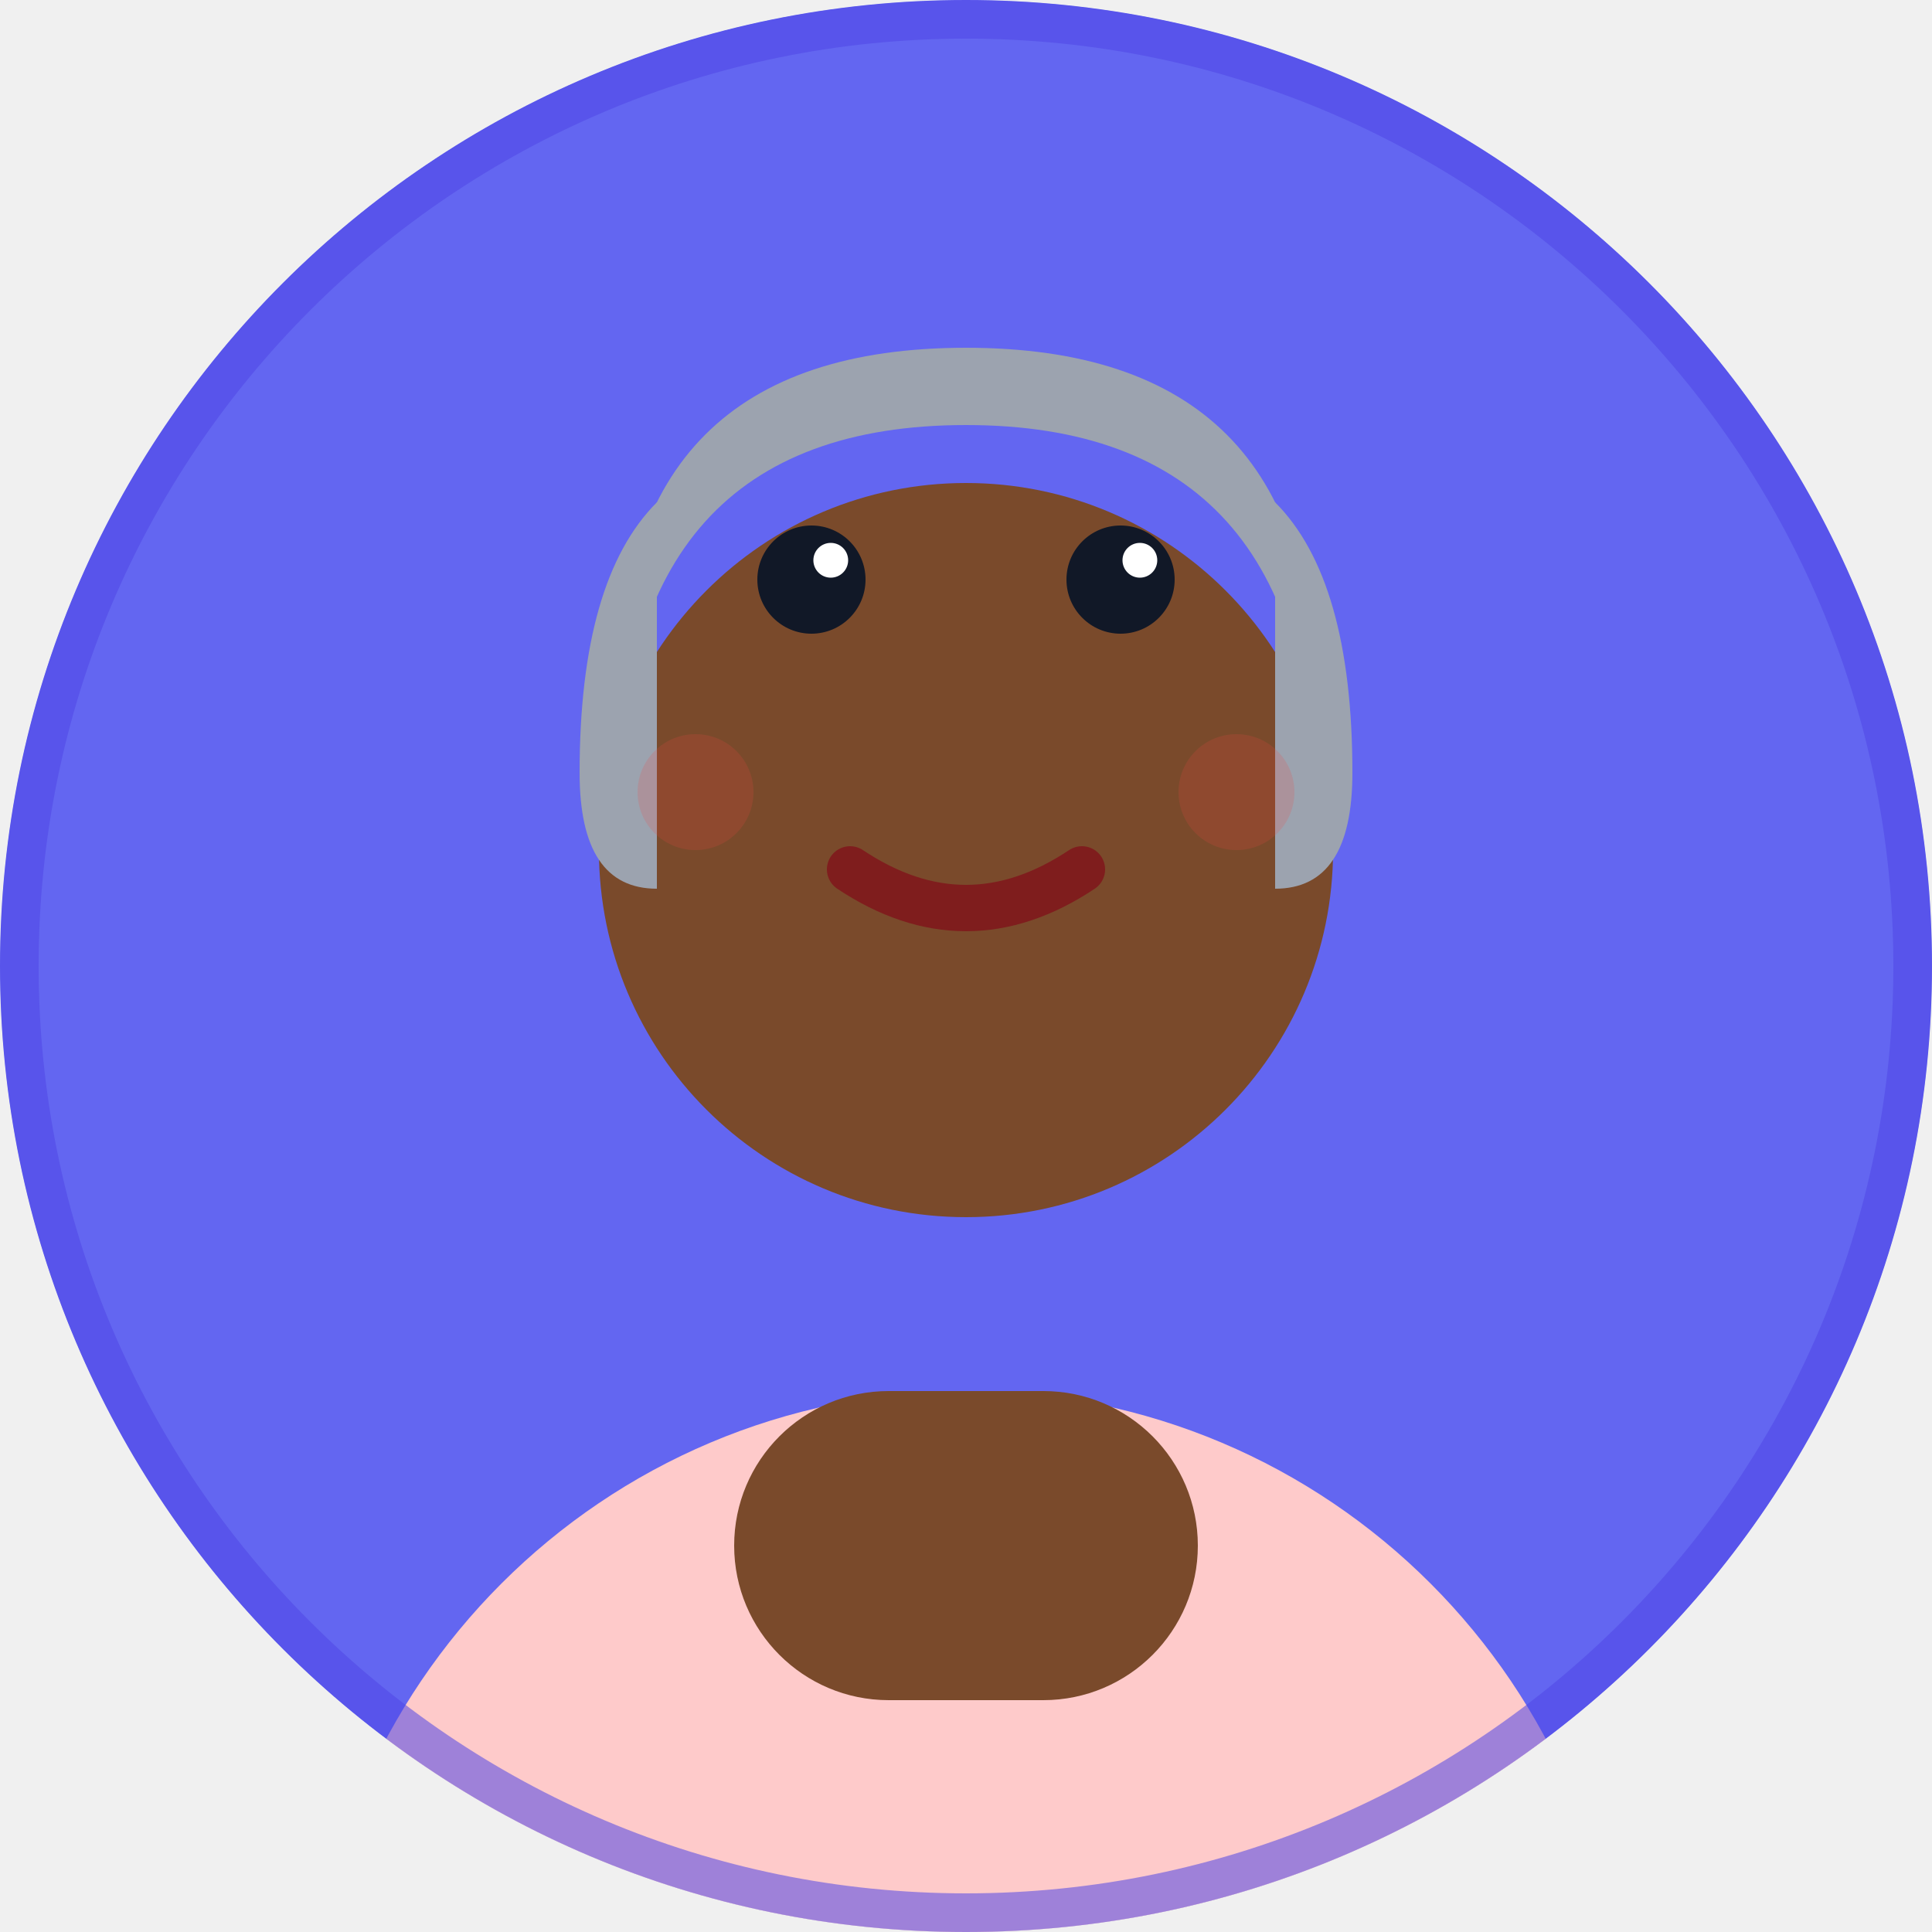
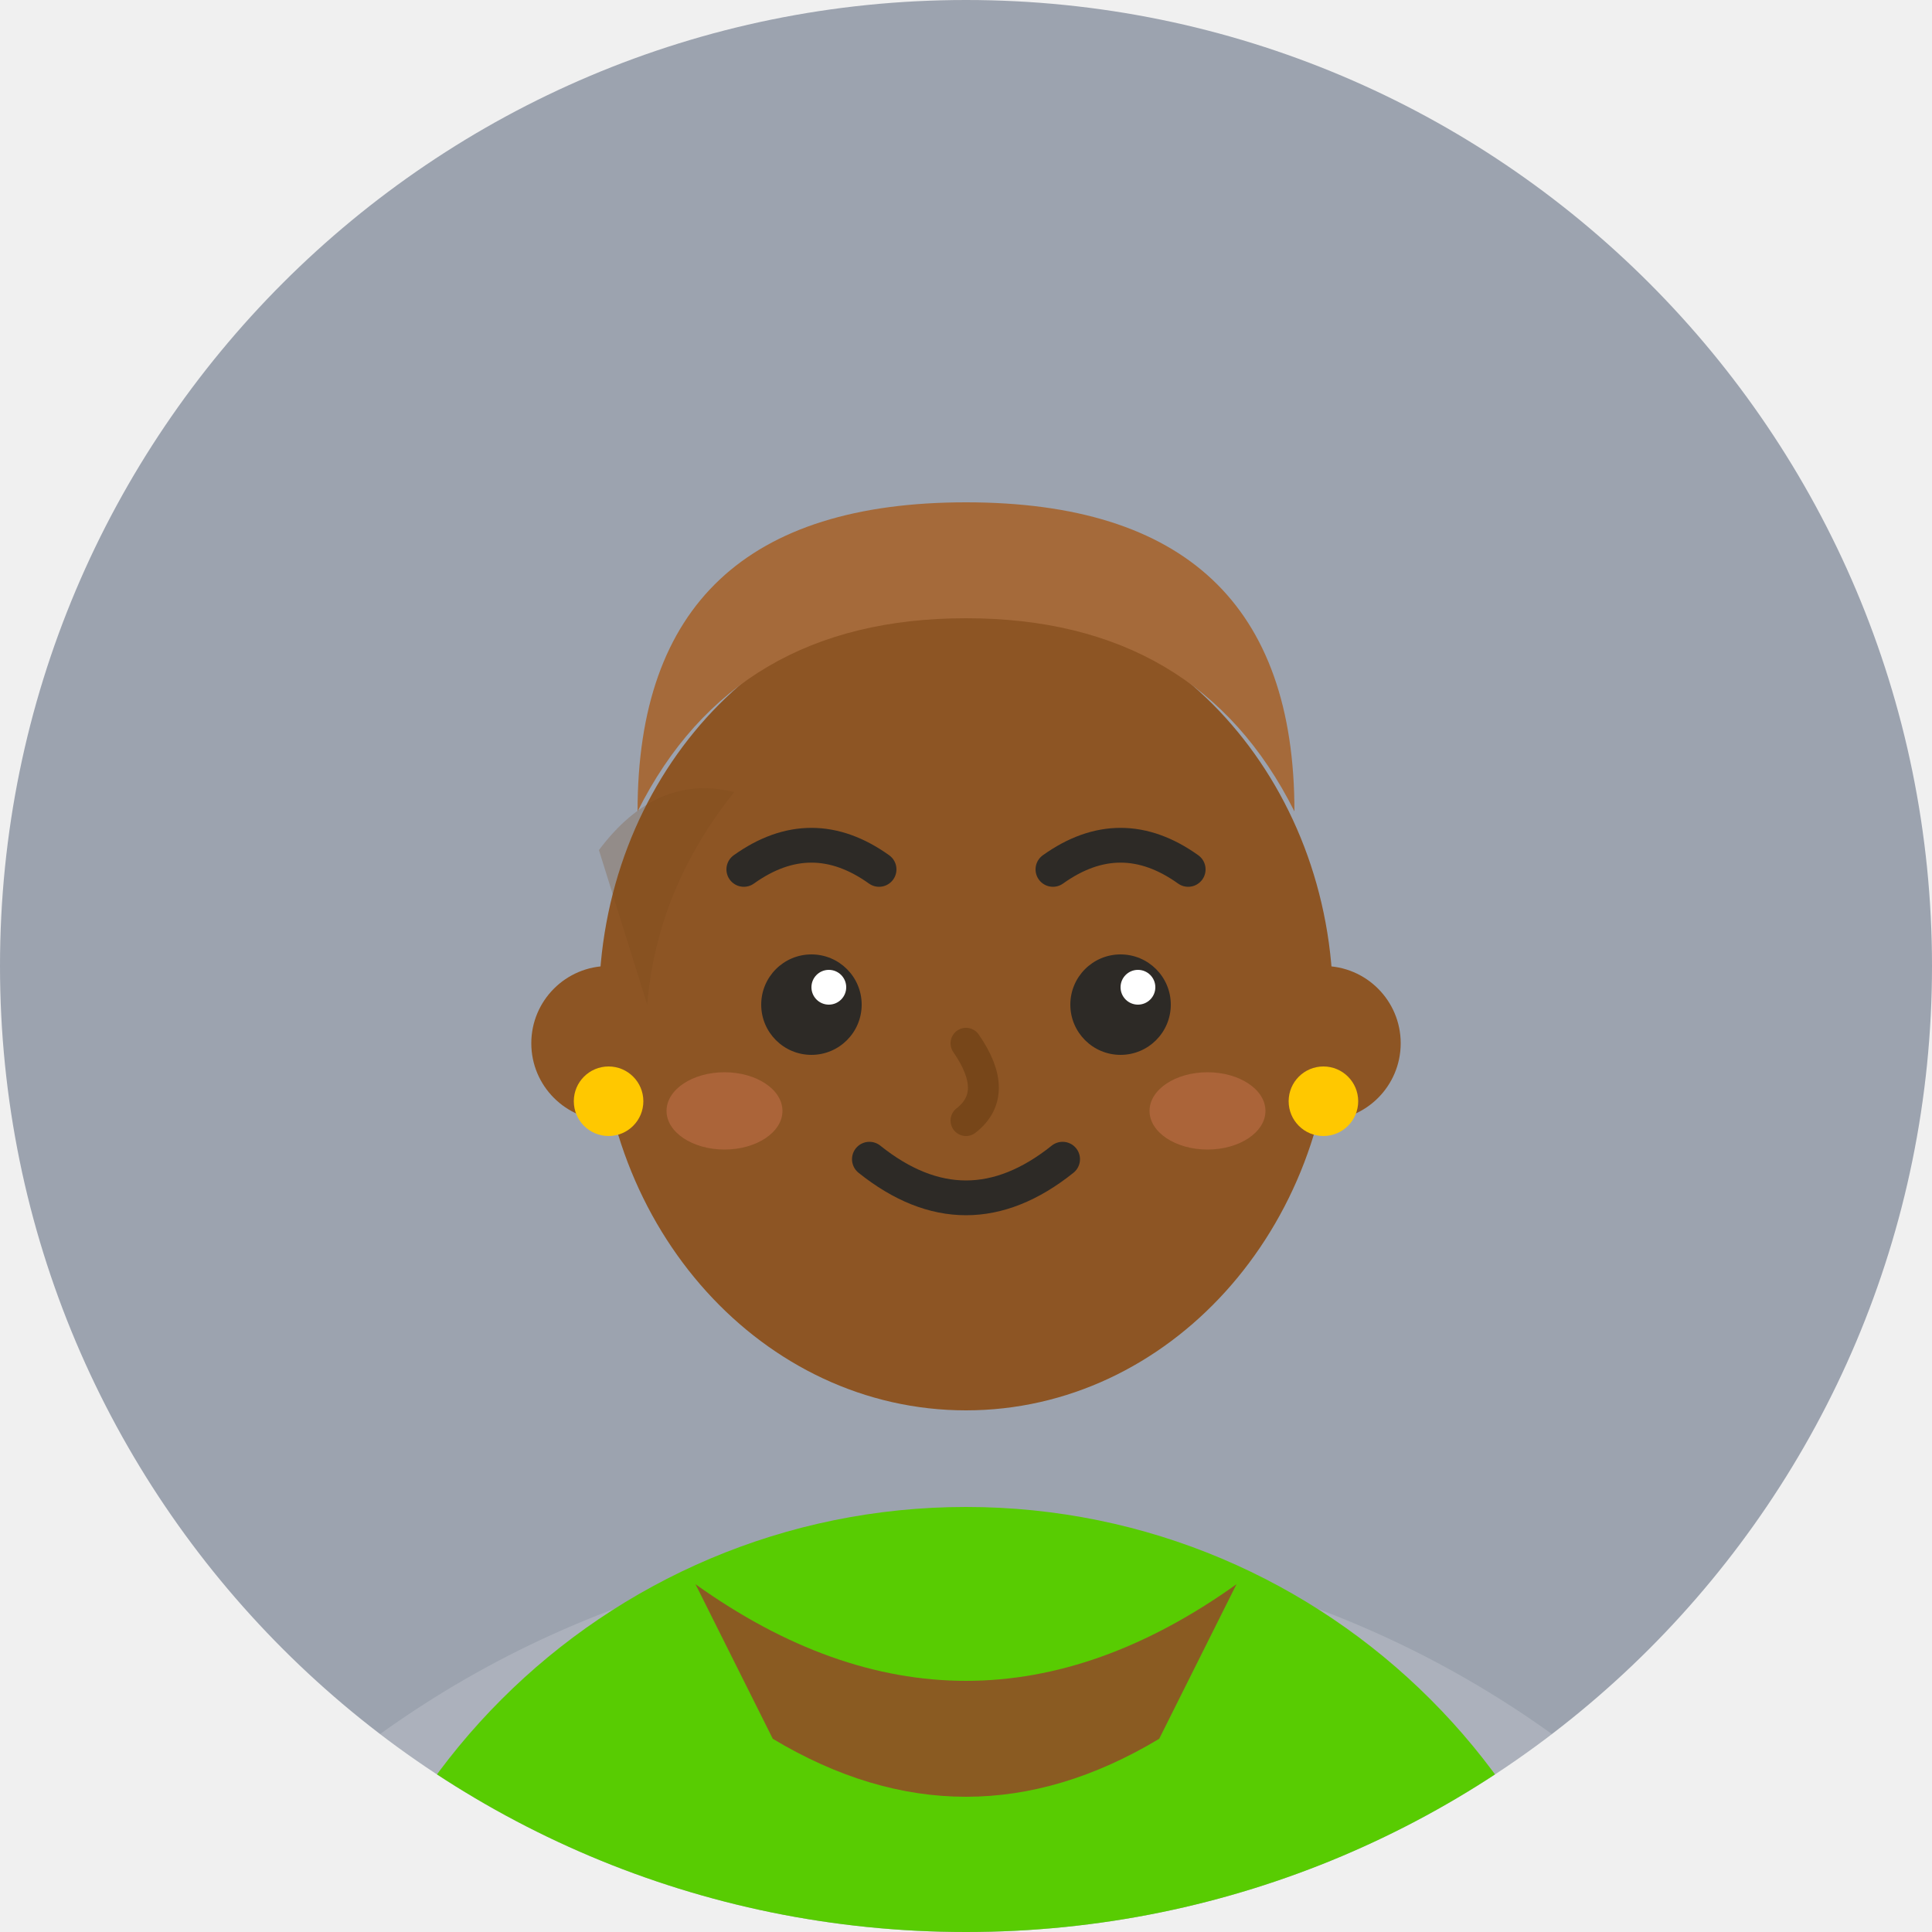
<svg xmlns="http://www.w3.org/2000/svg" viewBox="0 0 100 100" role="img" aria-label="Renance avatar 41">
  <defs>
-     <clipPath id="c41">
+     <clipPath id="c">
      <circle cx="50" cy="50" r="50" />
    </clipPath>
  </defs>
-   <g clip-path="url(#c41)">
-     <circle cx="50" cy="50" r="50" fill="#6366F1" />
-     <circle cx="50" cy="106" r="34" fill="#FECACA" />
-     <rect x="38" y="72" width="24" height="16" rx="8" fill="#7A4A2B" />
-     <circle cx="50" cy="44" r="19" fill="#7A4A2B" />
-     <path d="M32 42 Q32 22 50 22 Q68 22 68 42 L68 36 Q68 18 50 18 Q32 18 32 36 Z" fill="#9CA3AF" />
-     <path d="M30 40 Q30 30 34 26 L34 46 Q30 46 30 40 Z" fill="#9CA3AF" />
-     <path d="M70 40 Q70 30 66 26 L66 46 Q70 46 70 40 Z" fill="#9CA3AF" />
-     <circle cx="42" cy="30" r="2.8" fill="#111827" />
-     <circle cx="58" cy="30" r="2.8" fill="#111827" />
-     <circle cx="43" cy="29" r="0.9" fill="#fff" />
-     <circle cx="59" cy="29" r="0.9" fill="#fff" />
-     <circle cx="36" cy="41" r="3" fill="#EF4444" opacity="0.18" />
-     <circle cx="64" cy="41" r="3" fill="#EF4444" opacity="0.18" />
-     <path d="M44 45 Q50 49 56 45" stroke="#7F1D1D" stroke-width="2.4" fill="none" stroke-linecap="round" />
-     <circle cx="50" cy="50" r="49" fill="none" stroke="#4F46E5" stroke-width="2" opacity="0.55" />
+   <g clip-path="url(#c)">
+     <rect width="100" height="100" fill="#9CA3AF" />
+     <circle cx="50" cy="132" r="52" fill="white" opacity="0.16" />
+     <circle cx="50" cy="112" r="34" fill="#58CC02" />
+     <path d="M36 82 q14 10 28 0 l-4 8 q-10 6 -20 0 Z" fill="#8D5524" opacity="0.95" />
+     <circle cx="31.5" cy="54" r="4" fill="#8D5524" />
+     <circle cx="68.5" cy="54" r="4" fill="#8D5524" />
+     <ellipse cx="50" cy="52" rx="19" ry="21" fill="#8D5524" />
+     <path d="M31 44 Q34 40 38 41 Q34 46 33.5 52 Z" fill="#774619" opacity="0.25" />
+     <ellipse cx="37.5" cy="57.5" rx="3" ry="2" fill="#F1876D" opacity="0.30" />
+     <ellipse cx="62.5" cy="57.5" rx="3" ry="2" fill="#F1876D" opacity="0.30" />
+     <circle cx="42" cy="52" r="2.6" fill="#2D2A26" />
+     <circle cx="58" cy="52" r="2.6" fill="#2D2A26" />
+     <circle cx="42.9" cy="51.1" r="0.9" fill="white" />
+     <circle cx="58.9" cy="51.1" r="0.9" fill="white" />
+     <path d="M38.5 45 q3.5 -2.5 7 0" stroke="#2D2A26" stroke-width="1.8" fill="none" stroke-linecap="round" />
+     <path d="M54.5 45 q3.5 -2.5 7 0" stroke="#2D2A26" stroke-width="1.8" fill="none" stroke-linecap="round" />
+     <path d="M50 54 q1.8 2.6 0 4" stroke="#774619" stroke-width="1.6" fill="none" stroke-linecap="round" />
+     <path d="M45 60 q5 4 10 0" stroke="#2D2A26" stroke-width="1.8" fill="none" stroke-linecap="round" />
+     <path d="M33 42 Q33 26 50 26 Q67 26 67 42 Q62 32 50 32 Q38 32 33 42 Z" fill="#A56A3A" />
+     <circle cx="31.5" cy="57" r="1.8" fill="#FFC800" />
+     <circle cx="68.5" cy="57" r="1.8" fill="#FFC800" />
  </g>
</svg>
